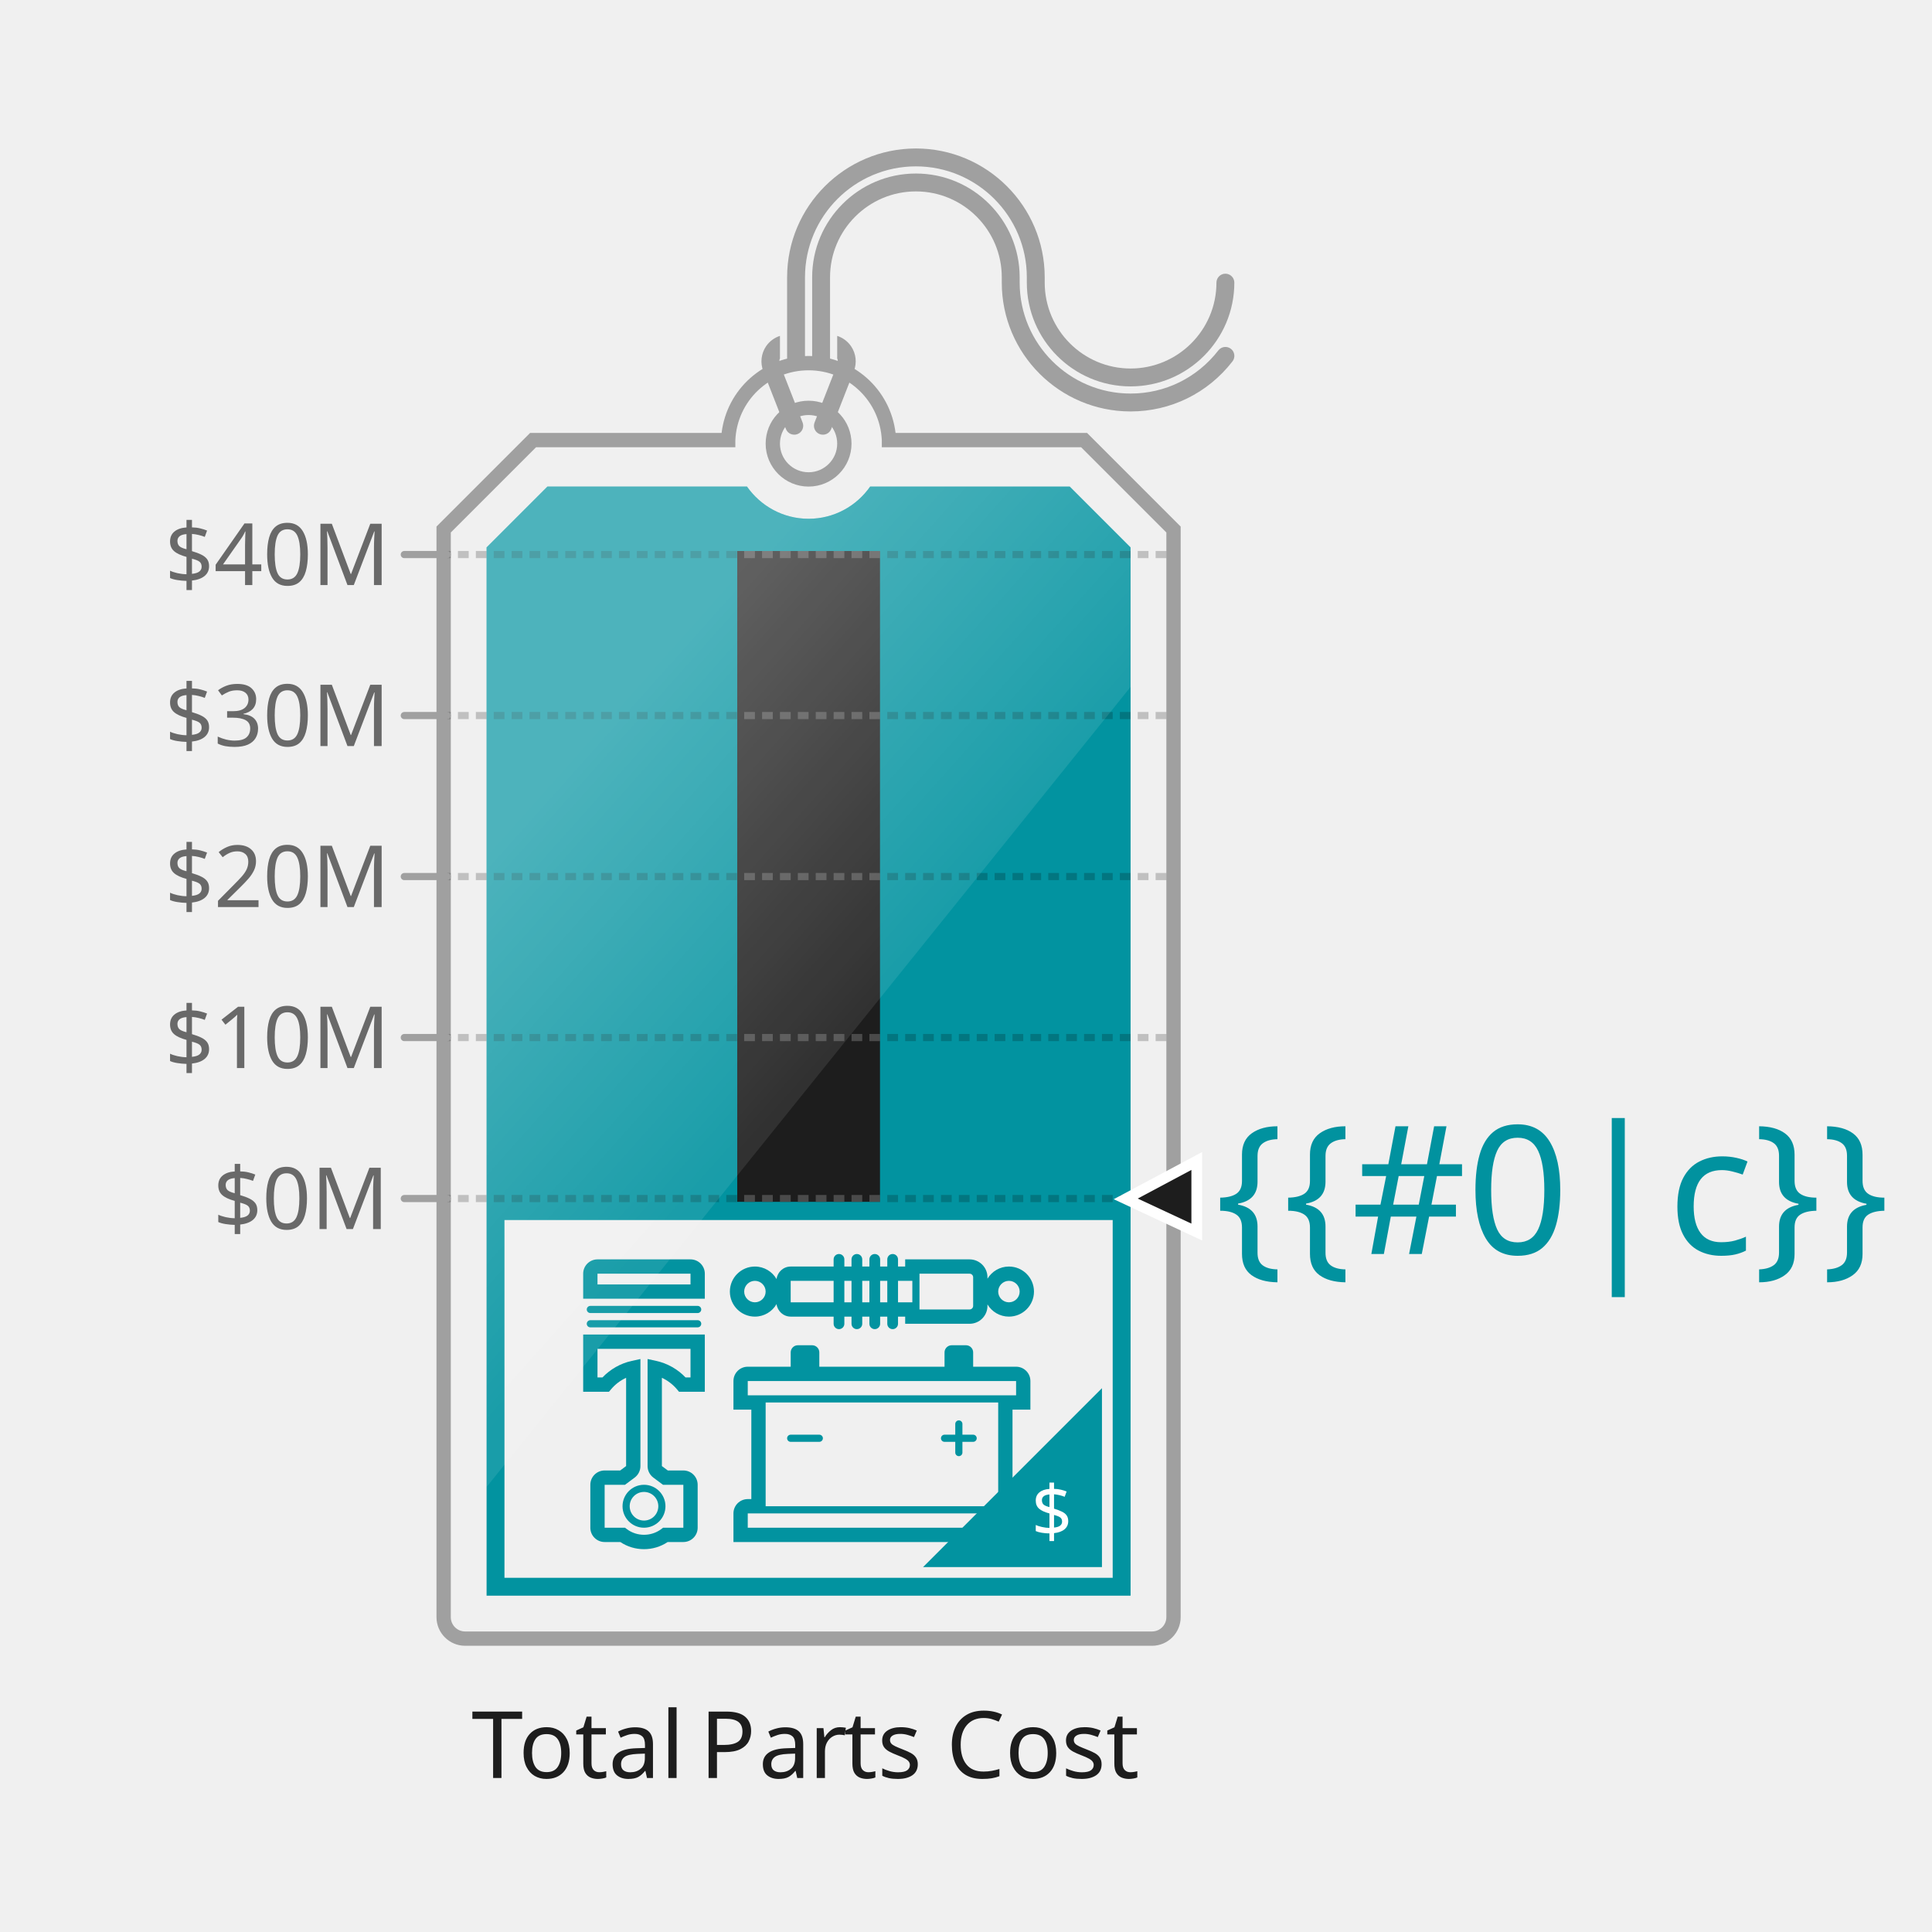
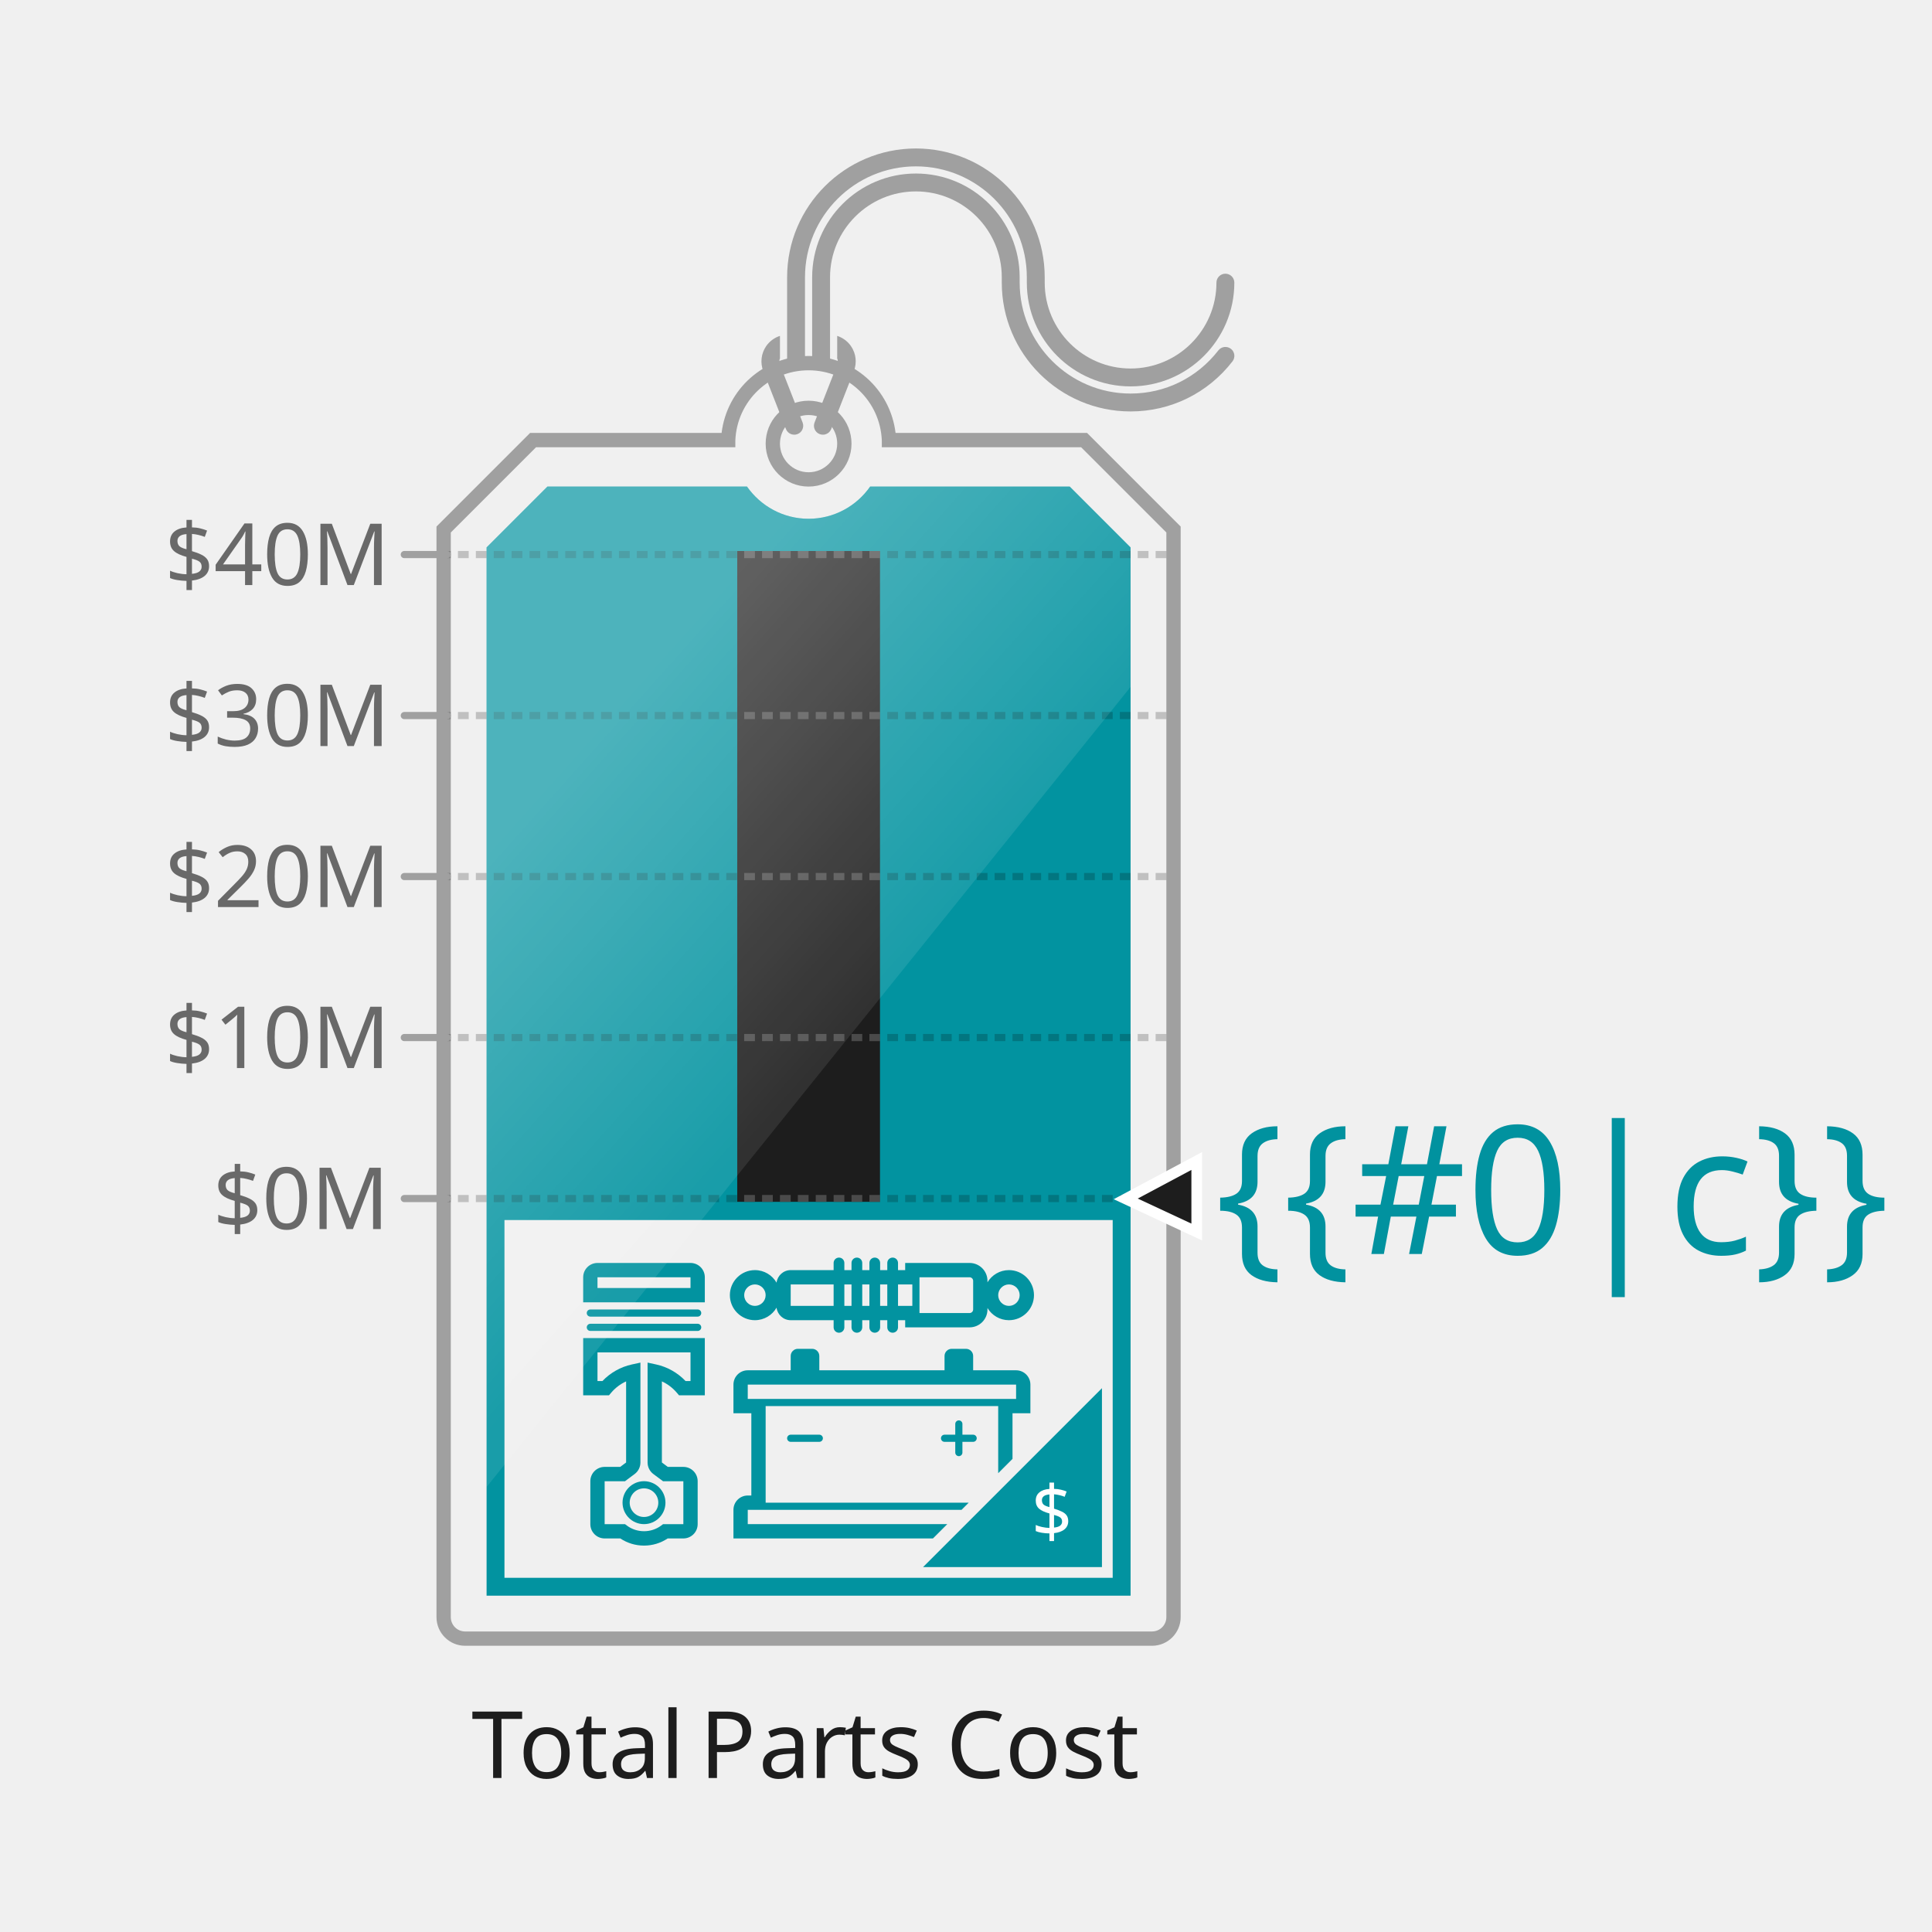
<svg xmlns="http://www.w3.org/2000/svg" version="1.1" id="WarrantyCost_x5F_Gauge_00000157273055666089563840000010726007685598505873_" x="0px" y="0px" viewBox="0 0 540 540" style="enable-background:new 0 0 540 540;" xml:space="preserve">
  <style type="text/css">
	.st0{fill:#A0A0A0;}
	.st1{fill:#0293A0;}
	.st2{opacity:0.2;}
	.st3{fill:none;stroke:#000000;stroke-width:2;stroke-miterlimit:10;stroke-dasharray:3,2;}
	.st4{filter:url(#Adobe_OpacityMaskFilter);}
	.st5{fill:#FFFFFF;}
- 	.st6{mask:url(#bar_00000153694708852618250470000005951253393924611713_);}
+ 	.st6{mask:url(#bar_00000013169300359155276040000014259561153149009552_);}
	.st7{fill:#1D1D1D;}
	.st8{fill:none;stroke:#FFFFFF;stroke-width:2;stroke-miterlimit:10;stroke-dasharray:3,2;}
	.st9{font-family:'Roboto-Bold';}
	.st10{font-size:20px;}
- 	.st11{opacity:0.3;fill:url(#shine_00000072971234367259038370000012458998811920331137_);}
+ 	.st11{opacity:0.3;fill:url(#shine_00000180352239564868435410000010350630979492429716_);}
	.st12{fill:#696969;}
	.st13{font-family:'Roboto-Regular';}
	.st14{font-size:24px;}
	.st15{font-family:'Roboto-Medium';}
	.st16{font-size:26px;}
	.st17{letter-spacing:-2;}
	.st18{fill:none;}
	.st19{fill:#01929F;}
	.st20{font-size:50px;}
</style>
  <g id="outline">
    <path class="st0" d="M303.83,121h-53.52c-1.47-12.2-11.79-21.5-24.31-21.5s-22.84,9.3-24.31,21.5h-53.52L122,147.17V452   c0,4.41,3.59,8,8,8h192c4.41,0,8-3.59,8-8V147.17L303.83,121z M326,452c0,2.21-1.79,4-4,4H130c-2.21,0-4-1.79-4-4V148.83   L149.83,125h55.7v-1.94c0.48-10.97,9.47-19.56,20.47-19.56s19.99,8.59,20.47,19.56V125h55.7L326,148.83V452z" />
    <path class="st0" d="M237.94,122.8c-0.61-6.16-5.74-10.8-11.94-10.8s-11.33,4.64-11.94,10.82c-0.04,0.39-0.06,0.78-0.06,1.18   c0,6.62,5.38,12,12,12s12-5.38,12-12c0-0.4-0.02-0.79-0.06-1.18L237.94,122.8z M226,132c-4.41,0-8-3.59-8-8   c0-0.28,0.02-0.55,0.04-0.8c0.41-4.1,3.83-7.2,7.96-7.2c4.13,0,7.55,3.09,7.96,7.19c0.02,0.27,0.04,0.54,0.04,0.81   C234,128.41,230.41,132,226,132z" />
  </g>
  <g id="string">
    <g>
      <path class="st0" d="M237.87,96.77c-0.95-1.39-2.32-2.38-3.87-2.89V100h-0.05c0.27,0.6,0.3,1.28,0.05,1.91l-6.33,16.18    c-0.5,1.29,0.13,2.74,1.42,3.24c0.3,0.12,0.61,0.17,0.91,0.17c1,0,1.94-0.6,2.33-1.59l6.33-16.18    C239.56,101.42,239.27,98.82,237.87,96.77z" />
      <path class="st0" d="M218,101.91c-0.25-0.63-0.22-1.31,0.05-1.91H218v-6.12c-1.55,0.51-2.92,1.5-3.87,2.89    c-1.4,2.05-1.69,4.65-0.79,6.96l6.33,16.18c0.5,1.29,1.95,1.92,3.24,1.42c1.29-0.5,1.92-1.95,1.42-3.24L218,101.91z" />
    </g>
    <g>
      <path class="st0" d="M316,108c-15.99,0-29-13.01-29-29v-1.5c0-17.09-13.91-31-31-31s-31,13.91-31,31v23c0,1.38-1.12,2.5-2.5,2.5    s-2.5-1.12-2.5-2.5v-23c0-19.85,16.15-36,36-36s36,16.15,36,36V79c0,13.23,10.77,24,24,24s24-10.77,24-24c0-1.38,1.12-2.5,2.5-2.5    s2.5,1.12,2.5,2.5C345,94.99,331.99,108,316,108z" />
      <path class="st0" d="M316,115c-19.85,0-36-16.15-36-36v-1.5c0-13.23-10.77-24-24-24s-24,10.77-24,24v23c0,1.38-1.12,2.5-2.5,2.5    s-2.5-1.12-2.5-2.5v-23c0-15.99,13.01-29,29-29s29,13.01,29,29V79c0,17.09,13.91,31,31,31c9.65,0,18.59-4.4,24.53-12.06    c0.85-1.09,2.41-1.29,3.51-0.45c1.09,0.85,1.29,2.42,0.45,3.51C337.59,109.9,327.21,115,316,115z" />
    </g>
  </g>
  <path id="background_color" class="st1" d="M299,136h-55.79c-3.8,5.43-10.09,9-17.21,9s-13.41-3.57-17.21-9H153l-17,17v293h180V153  L299,136z M311,441H141V341h170V441z" />
  <g id="grid_lines_00000160188455131796659550000002358955986317617840_" class="st2">
    <g>
      <line class="st3" x1="326" y1="335" x2="125" y2="335" />
    </g>
    <g>
      <line class="st3" x1="326" y1="290" x2="125" y2="290" />
    </g>
    <g>
      <line class="st3" x1="326" y1="245" x2="125" y2="245" />
    </g>
    <g>
      <line class="st3" x1="326" y1="200" x2="125" y2="200" />
    </g>
    <g>
      <line class="st3" x1="326" y1="155" x2="125" y2="155" />
    </g>
  </g>
  <defs>
    <filter id="Adobe_OpacityMaskFilter" filterUnits="userSpaceOnUse" x="206" y="154" width="40" height="182">
      <feColorMatrix type="matrix" values="1 0 0 0 0  0 1 0 0 0  0 0 1 0 0  0 0 0 1 0" />
    </filter>
  </defs>
-   <mask maskUnits="userSpaceOnUse" x="206" y="154" width="40" height="182" id="bar_00000082362001535009117630000015699843159788086450_">
+   <mask maskUnits="userSpaceOnUse" x="206" y="154" width="40" height="182" id="bar_00000155140839150558797510000005049699616019362180_">
    <g id="mask" class="st4">
      <rect id="_x7B__x7B_sy:_x23_0_x2C_o:0.5_x3B_1_x7D__x7D_" x="206" y="154" class="st5" width="40" height="182" />
    </g>
  </mask>
-   <g id="bar_00000075854356459916241020000016491690230725533119_" style="mask:url(#bar_00000082362001535009117630000015699843159788086450_);">
+   <g id="bar_00000075854356459916241020000016491690230725533119_" style="mask:url(#bar_00000155140839150558797510000005049699616019362180_);">
    <rect id="bar" x="206" y="154" class="st7" width="40" height="182" />
    <g id="grid_lines_00000135650177593299540770000011175515799606790289_" class="st2">
      <g>
        <line class="st8" x1="246" y1="335" x2="206" y2="335" />
      </g>
      <g>
        <line class="st8" x1="246" y1="290" x2="206" y2="290" />
      </g>
      <g>
        <line class="st8" x1="246" y1="245" x2="206" y2="245" />
      </g>
      <g>
        <line class="st8" x1="246" y1="200" x2="206" y2="200" />
      </g>
      <g>
        <line class="st8" x1="246" y1="155" x2="206" y2="155" />
      </g>
    </g>
  </g>
  <g id="icon_00000182512816566223841010000000357290807775932851_">
-     <path id="shock" class="st1" d="M282,354c-2.55,0-4.78,1.37-6,3.41V357c0-2.76-2.24-5-5-5h-18v2h-2v-2c0-0.83-0.67-1.5-1.5-1.5   s-1.5,0.67-1.5,1.5v2h-2v-2c0-0.83-0.67-1.5-1.5-1.5s-1.5,0.67-1.5,1.5v2h-2v-2c0-0.83-0.67-1.5-1.5-1.5s-1.5,0.67-1.5,1.5v2h-2v-2   c0-0.83-0.67-1.5-1.5-1.5s-1.5,0.67-1.5,1.5v2h-12c-2.03,0-3.7,1.53-3.95,3.5c-1.21-2.09-3.47-3.5-6.05-3.5c-3.86,0-7,3.14-7,7   s3.14,7,7,7c2.58,0,4.84-1.41,6.05-3.5c0.25,1.97,1.92,3.5,3.95,3.5h12v2c0,0.83,0.67,1.5,1.5,1.5s1.5-0.67,1.5-1.5v-2h2v2   c0,0.83,0.67,1.5,1.5,1.5s1.5-0.67,1.5-1.5v-2h2v2c0,0.83,0.67,1.5,1.5,1.5s1.5-0.67,1.5-1.5v-2h2v2c0,0.83,0.67,1.5,1.5,1.5   s1.5-0.67,1.5-1.5v-2h2v2h18c2.76,0,5-2.24,5-5v-0.41c1.22,2.04,3.45,3.41,6,3.41c3.86,0,7-3.14,7-7S285.86,354,282,354z M211,364   c-1.65,0-3-1.35-3-3s1.35-3,3-3s3,1.35,3,3S212.65,364,211,364z M221,364v-6h12v6H221z M236,364v-6h2v6H236z M241,364v-6h2v6H241z    M246,364v-6h2v6H246z M251,364v-6h4v6H251z M272,365c0,0.55-0.45,1-1,1h-14v-10h14c0.55,0,1,0.45,1,1V365z M282,364   c-1.65,0-3-1.35-3-3s1.35-3,3-3s3,1.35,3,3S283.65,364,282,364z" />
-     <g id="battery">
-       <path class="st1" d="M288,394v-8c0-2.21-1.79-4-4-4h-12v-4c0-1.1-0.9-2-2-2h-4c-1.1,0-2,0.9-2,2v4h-35v-4c0-1.1-0.9-2-2-2h-4    c-1.1,0-2,0.9-2,2v4h-12c-2.21,0-4,1.79-4,4v8h5v25h-1c-2.21,0-4,1.79-4,4v8h83v-8c0-2.21-1.79-4-4-4h-1v-25H288z M284,423v4h-75    v-4H284z M279,421h-65v-29h65V421z M209,390v-4h75v4H209z" />
-       <path class="st1" d="M221,403h8c0.55,0,1-0.45,1-1s-0.45-1-1-1h-8c-0.55,0-1,0.45-1,1S220.45,403,221,403z" />
-       <path class="st1" d="M264,403h3v3c0,0.55,0.45,1,1,1s1-0.45,1-1v-3h3c0.55,0,1-0.45,1-1s-0.45-1-1-1h-3v-3c0-0.55-0.45-1-1-1    s-1,0.45-1,1v3h-3c-0.55,0-1,0.45-1,1S263.45,403,264,403z" />
-     </g>
+     <path id="shock" class="st1" d="M282,355c-2.55,0-4.78,1.37-6,3.41V358c0-2.76-2.24-5-5-5h-18v2h-2v-2c0-0.83-0.67-1.5-1.5-1.5   s-1.5,0.67-1.5,1.5v2h-2v-2c0-0.83-0.67-1.5-1.5-1.5s-1.5,0.67-1.5,1.5v2h-2v-2c0-0.83-0.67-1.5-1.5-1.5s-1.5,0.67-1.5,1.5v2h-2v-2   c0-0.83-0.67-1.5-1.5-1.5s-1.5,0.67-1.5,1.5v2h-12c-2.03,0-3.7,1.53-3.95,3.5c-1.21-2.09-3.47-3.5-6.05-3.5c-3.86,0-7,3.14-7,7   s3.14,7,7,7c2.58,0,4.84-1.41,6.05-3.5c0.25,1.97,1.92,3.5,3.95,3.5h12v2c0,0.83,0.67,1.5,1.5,1.5s1.5-0.67,1.5-1.5v-2h2v2   c0,0.83,0.67,1.5,1.5,1.5s1.5-0.67,1.5-1.5v-2h2v2c0,0.83,0.67,1.5,1.5,1.5s1.5-0.67,1.5-1.5v-2h2v2c0,0.83,0.67,1.5,1.5,1.5   s1.5-0.67,1.5-1.5v-2h2v2h18c2.76,0,5-2.24,5-5v-0.41c1.22,2.04,3.45,3.41,6,3.41c3.86,0,7-3.14,7-7S285.86,355,282,355z M211,365   c-1.65,0-3-1.35-3-3s1.35-3,3-3s3,1.35,3,3S212.65,365,211,365z M221,365v-6h12v6H221z M236,365v-6h2v6H236z M241,365v-6h2v6H241z    M246,365v-6h2v6H246z M251,365v-6h4v6H251z M272,366c0,0.55-0.45,1-1,1h-14v-10h14c0.55,0,1,0.45,1,1V366z M282,365   c-1.65,0-3-1.35-3-3s1.35-3,3-3s3,1.35,3,3S283.65,365,282,365z" />
+     <path class="st1" d="M264.76,426H209v-4h59.76l2-2H214v-27h65v18.76l4-4V395h5v-8c0-2.21-1.79-4-4-4h-12v-4c0-1.1-0.9-2-2-2h-4   c-1.1,0-2,0.9-2,2v4h-35v-4c0-1.1-0.9-2-2-2h-4c-1.1,0-2,0.9-2,2v4h-12c-2.21,0-4,1.79-4,4v8h5v23h-1c-2.21,0-4,1.79-4,4v8h55.76   L264.76,426z M209,391v-4h75v4H209z" />
+     <path class="st1" d="M221,403h8c0.55,0,1-0.45,1-1s-0.45-1-1-1h-8c-0.55,0-1,0.45-1,1S220.45,403,221,403z" />
+     <path class="st1" d="M264,403h3v3c0,0.55,0.45,1,1,1s1-0.45,1-1v-3h3c0.55,0,1-0.45,1-1s-0.45-1-1-1h-3v-3c0-0.55-0.45-1-1-1   s-1,0.45-1,1v3h-3c-0.55,0-1,0.45-1,1S263.45,403,264,403z" />
    <g id="piston">
-       <path class="st1" d="M193,352h-26c-2.21,0-4,1.79-4,4v7h34v-7C197,353.79,195.21,352,193,352z M193,359h-26v-3h26V359z" />
-       <path class="st1" d="M165,371h30c0.55,0,1-0.45,1-1s-0.45-1-1-1h-30c-0.55,0-1,0.45-1,1S164.45,371,165,371z" />
-       <path class="st1" d="M165,367h30c0.55,0,1-0.45,1-1s-0.45-1-1-1h-30c-0.55,0-1,0.45-1,1S164.45,367,165,367z" />
-       <path class="st1" d="M174,421c0,3.31,2.69,6,6,6s6-2.69,6-6s-2.69-6-6-6S174,417.69,174,421z M180,417c2.21,0,4,1.79,4,4    s-1.79,4-4,4s-4-1.79-4-4S177.79,417,180,417z" />
-       <path class="st1" d="M163,389h7.21l0.6-0.71c1.14-1.36,2.58-2.45,4.19-3.19v24.67l-1.65,1.23H169c-2.21,0-4,1.79-4,4v12    c0,2.21,1.79,4,4,4h4.38c1.97,1.31,4.24,2,6.62,2s4.64-0.69,6.62-2H191c2.21,0,4-1.79,4-4v-12c0-2.21-1.79-4-4-4h-4.35l-1.65-1.23    V385.1c1.6,0.74,3.04,1.83,4.19,3.19l0.6,0.71H197v-16h-34V389z M167,377h26v8h-1.39c-2.2-2.31-5.07-3.94-8.18-4.62l-2.43-0.53    v29.93c0,1.26,0.6,2.45,1.61,3.21l2.71,2.02H191v12h-5.68l-0.53,0.4c-2.8,2.09-6.77,2.09-9.56,0l-0.53-0.4H169v-12h5.68l2.71-2.02    c1.01-0.75,1.61-1.95,1.61-3.21v-29.93l-2.43,0.53c-3.11,0.68-5.99,2.31-8.18,4.62H167V377z" />
+       <path class="st1" d="M193,353h-26c-2.21,0-4,1.79-4,4v7h34v-7C197,354.79,195.21,353,193,353z M193,360h-26v-3h26V360z" />
+       <path class="st1" d="M165,372h30c0.55,0,1-0.45,1-1s-0.45-1-1-1h-30c-0.55,0-1,0.45-1,1S164.45,372,165,372z" />
+       <path class="st1" d="M165,368h30c0.55,0,1-0.45,1-1s-0.45-1-1-1h-30c-0.55,0-1,0.45-1,1S164.45,368,165,368z" />
+       <path class="st1" d="M174,420c0,3.31,2.69,6,6,6s6-2.69,6-6s-2.69-6-6-6S174,416.69,174,420z M180,416c2.21,0,4,1.79,4,4    s-1.79,4-4,4s-4-1.79-4-4S177.79,416,180,416z" />
+       <path class="st1" d="M163,390h7.21l0.6-0.71c1.14-1.36,2.58-2.45,4.19-3.19v22.67l-1.65,1.23H169c-2.21,0-4,1.79-4,4v12    c0,2.21,1.79,4,4,4h4.38c1.97,1.31,4.24,2,6.62,2s4.64-0.69,6.62-2H191c2.21,0,4-1.79,4-4v-12c0-2.21-1.79-4-4-4h-4.35l-1.65-1.23    V386.1c1.6,0.74,3.04,1.83,4.19,3.19l0.6,0.71H197v-16h-34V390z M167,378h26v8h-1.39c-2.2-2.31-5.07-3.94-8.18-4.62l-2.43-0.53    v27.93c0,1.26,0.6,2.45,1.61,3.21l2.71,2.02H191v12h-5.68l-0.53,0.4c-2.8,2.09-6.77,2.09-9.56,0l-0.53-0.4H169v-12h5.68l2.71-2.02    c1.01-0.75,1.61-1.95,1.61-3.21v-27.93l-2.43,0.53c-3.11,0.68-5.99,2.31-8.18,4.62H167V378z" />
    </g>
  </g>
  <g id="_x24__corner">
    <g>
      <polygon class="st1" points="308,388 258,438 308,438   " />
    </g>
    <g>
      <text transform="matrix(1 0 0 1 288.2627 429.5801)" class="st5 st9 st10">$</text>
    </g>
  </g>
  <g id="tick_lines_00000011725720712915760610000017550284979597382078_">
    <g>
      <g>
        <path class="st0" d="M125,336h-12c-0.55,0-1-0.45-1-1s0.45-1,1-1h12c0.55,0,1,0.45,1,1S125.55,336,125,336z" />
      </g>
    </g>
    <g>
      <g>
        <path class="st0" d="M125,291h-12c-0.55,0-1-0.45-1-1s0.45-1,1-1h12c0.55,0,1,0.45,1,1S125.55,291,125,291z" />
      </g>
    </g>
    <g>
      <g>
        <path class="st0" d="M125,246h-12c-0.55,0-1-0.45-1-1s0.45-1,1-1h12c0.55,0,1,0.45,1,1S125.55,246,125,246z" />
      </g>
    </g>
    <g>
      <g>
        <path class="st0" d="M125,201h-12c-0.55,0-1-0.45-1-1s0.45-1,1-1h12c0.55,0,1,0.45,1,1S125.55,201,125,201z" />
      </g>
    </g>
    <g>
      <g>
        <path class="st0" d="M125,156h-12c-0.55,0-1-0.45-1-1s0.45-1,1-1h12c0.55,0,1,0.45,1,1S125.55,156,125,156z" />
      </g>
    </g>
  </g>
-   <linearGradient id="shine_00000034091169781587877950000007732701777228904618_" gradientUnits="userSpaceOnUse" x1="153.4" y1="218.619" x2="234.84" y2="291.278">
+   <linearGradient id="shine_00000085247089867701004960000008480850577735442345_" gradientUnits="userSpaceOnUse" x1="153.4" y1="218.619" x2="234.84" y2="291.278">
    <stop offset="0" style="stop-color:#FFFFFF" />
    <stop offset="1" style="stop-color:#FFFFFF;stop-opacity:0.3" />
  </linearGradient>
-   <path id="shine" style="opacity:0.3;fill:url(#shine_00000034091169781587877950000007732701777228904618_);" d="M299,136h-55.79  c-3.8,5.43-10.09,9-17.21,9s-13.41-3.57-17.21-9H153l-17,17v262.62L316,192v-39L299,136z" />
+   <path id="shine" style="opacity:0.3;fill:url(#shine_00000085247089867701004960000008480850577735442345_);" d="M299,136h-55.79  c-3.8,5.43-10.09,9-17.21,9s-13.41-3.57-17.21-9H153l-17,17v262.62L316,192v-39L299,136z" />
  <text transform="matrix(1 0 0 1 46.0469 163.5313)">
    <tspan x="0" y="0" class="st12 st13 st14">$40M</tspan>
    <tspan x="0" y="45" class="st12 st13 st14">$30M</tspan>
    <tspan x="0" y="90" class="st12 st13 st14">$20M</tspan>
    <tspan x="0" y="135" class="st12 st13 st14">$10M</tspan>
    <tspan x="13.48" y="180" class="st12 st13 st14">$0M</tspan>
  </text>
  <g>
    <text transform="matrix(1 0 0 1 131.766 496.9539)">
      <tspan x="0" y="0" class="st7 st15 st16 st17">T</tspan>
      <tspan x="13.14" y="0" class="st7 st15 st16">otal </tspan>
      <tspan x="63.77" y="0" class="st7 st15 st16">P</tspan>
      <tspan x="80.25" y="0" class="st7 st15 st16">a</tspan>
      <tspan x="94.31" y="0" class="st7 st15 st16">r</tspan>
      <tspan x="104.09" y="0" class="st7 st15 st16">ts Cost</tspan>
    </text>
  </g>
  <g id="_x7B__x7B_py:_x23_0_x2C_g:valuePath_x2C_o:0_x3B_0.5_x7D__x7D_">
    <rect id="spacer" x="316" y="308" class="st18" width="190" height="54" />
    <g>
      <text transform="matrix(1 0 0 1 339.6395 350.4998)" class="st19 st9 st20">{{#0|c}}</text>
    </g>
    <polygon class="st5" points="334.53,322.78 331.59,324.35 316.59,332.35 311.29,335.18 313.1,336.03 316.73,337.72 331.73,344.72    334.58,346.05 336,346.71 336,322  " />
    <g>
      <polygon class="st7" points="333,342 318,335 333,327   " />
    </g>
  </g>
  <line id="_x7B__x7B_valuePath_x7D__x7D_" class="st18" x1="311" y1="336" x2="311" y2="154" />
</svg>
